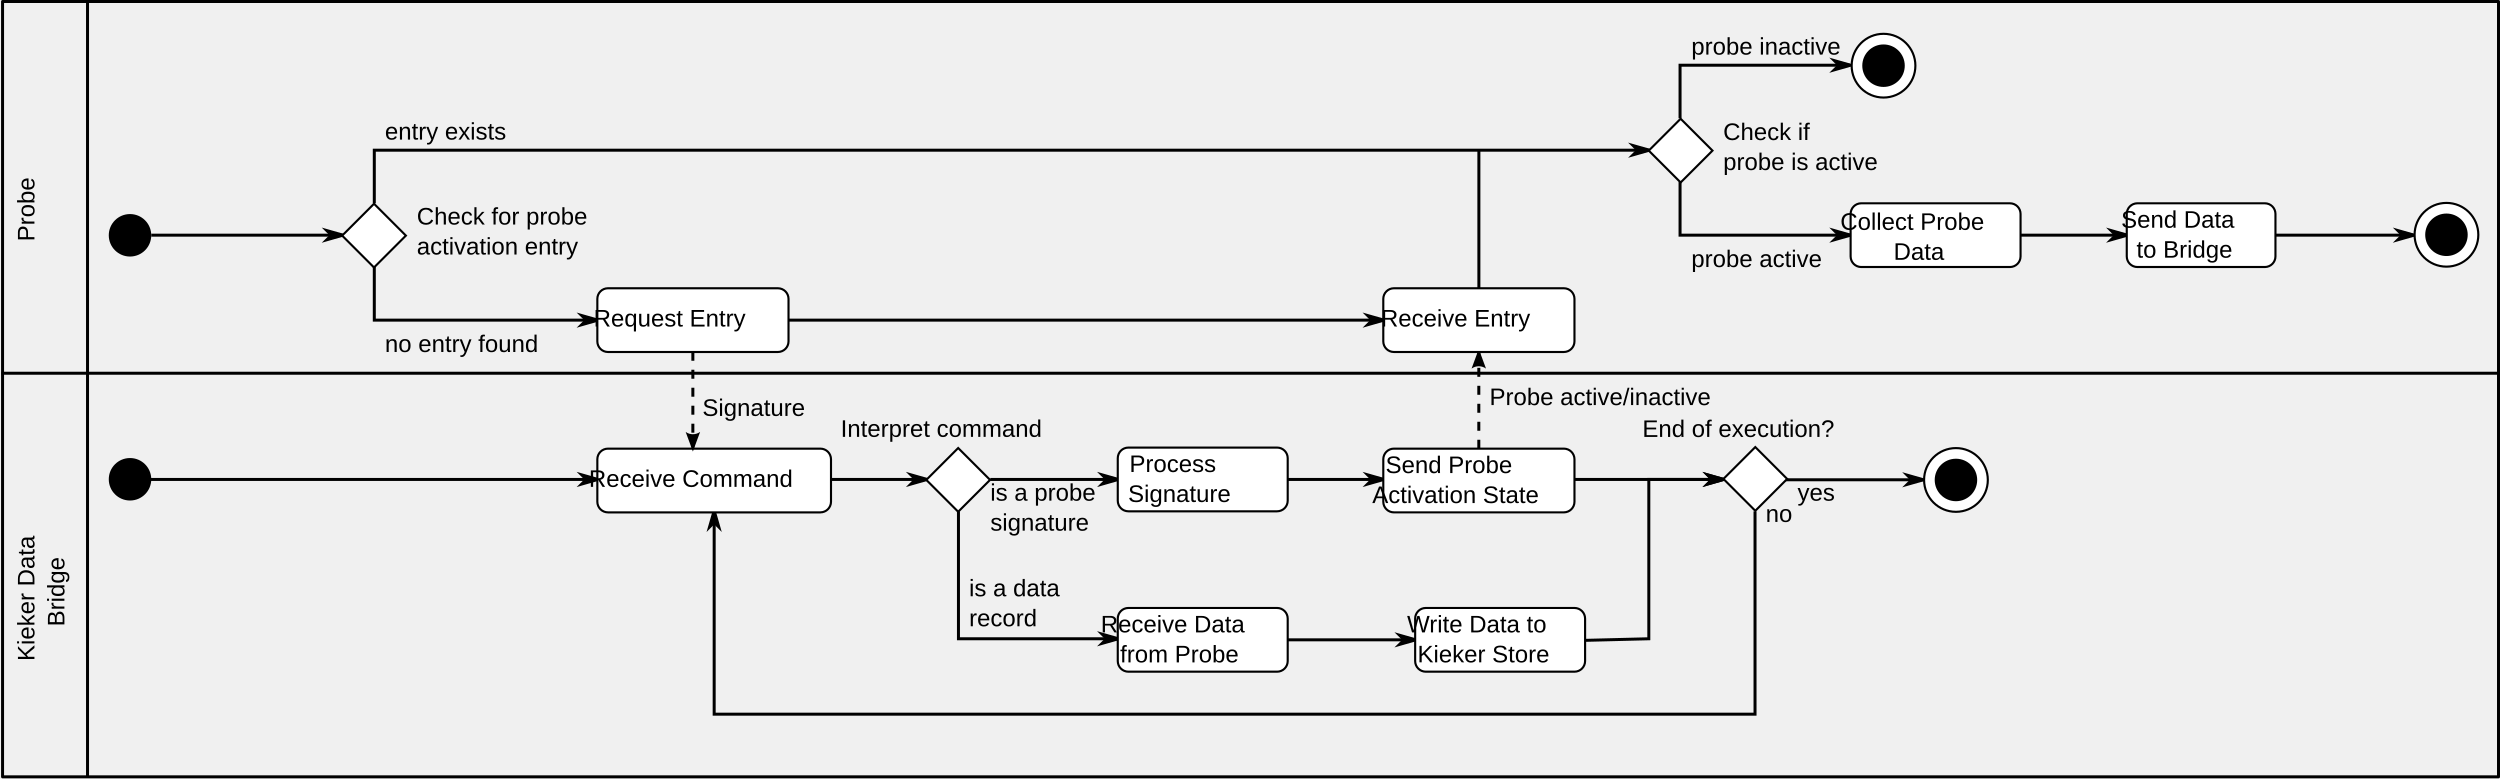
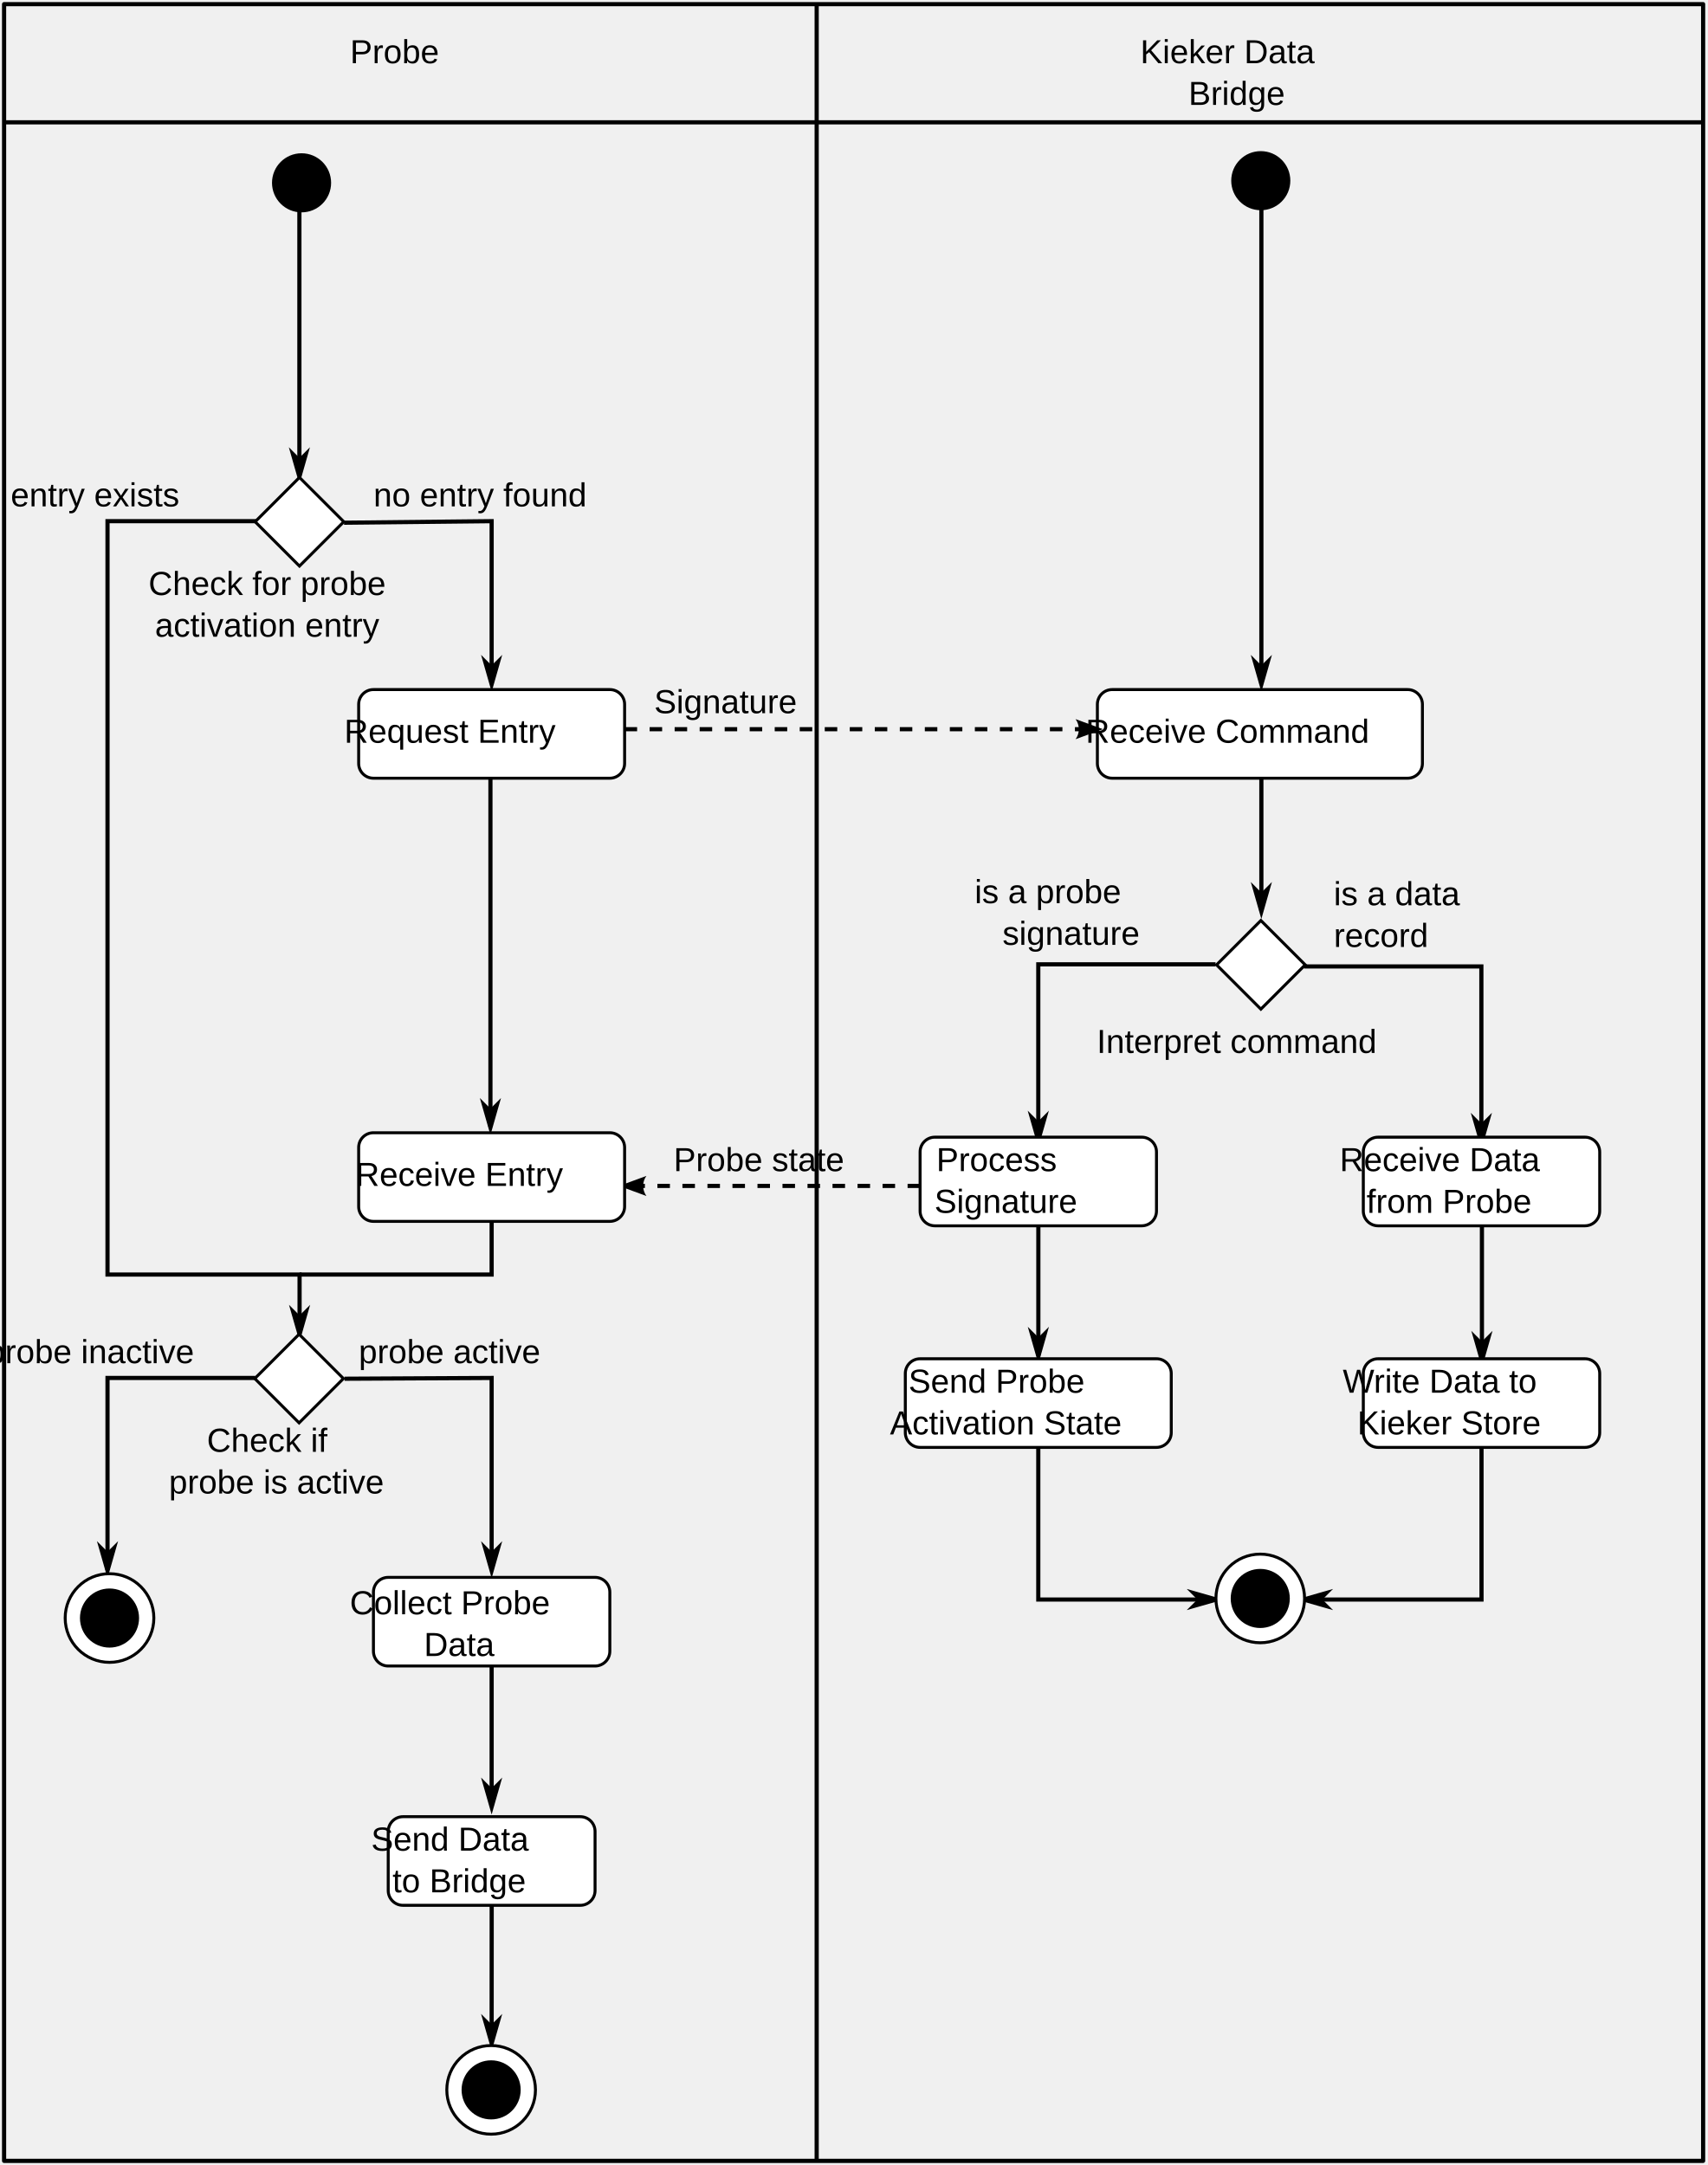
- <svg xmlns="http://www.w3.org/2000/svg" width="834.032" height="259.661" id="svg2" version="1.1">
+ <svg xmlns="http://www.w3.org/2000/svg" width="409.461" height="519.307" id="svg2" version="1.1">
  <defs id="defs4">
    <marker orient="auto" refY="0" refX="0" id="Arrow1Mend" style="overflow:visible">
      <path id="path3846" d="M 0,0 5,-5 -12.5,0 5,5 0,0 z" style="fill-rule:evenodd;stroke:#000000;stroke-width:1pt" transform="matrix(-0.4,0,0,-0.4,-4,0)" />
    </marker>
    <marker orient="auto" refY="0" refX="0" id="Arrow1Mend-4" style="overflow:visible">
      <path id="path3844" d="M 0,0 5,-5 -12.5,0 5,5 0,0 z" style="fill-rule:evenodd;stroke:#000000;stroke-width:1pt" transform="matrix(-0.4,0,0,-0.4,-4,0)" />
    </marker>
    <marker orient="auto" refY="0" refX="0" id="marker4991" style="overflow:visible">
      <path id="path4993" d="M 0,0 5,-5 -12.5,0 5,5 0,0 z" style="fill-rule:evenodd;stroke:#000000;stroke-width:1pt" transform="matrix(-0.4,0,0,-0.4,-4,0)" />
    </marker>
    <marker orient="auto" refY="0" refX="0" id="Arrow1Mend-1" style="overflow:visible">
      <path id="path3844-2" d="M 0,0 5,-5 -12.5,0 5,5 0,0 z" style="fill-rule:evenodd;stroke:#000000;stroke-width:1pt" transform="matrix(-0.4,0,0,-0.4,-4,0)" />
    </marker>
    <marker orient="auto" refY="0" refX="0" id="marker5631" style="overflow:visible">
      <path id="path5633" d="M 0,0 5,-5 -12.5,0 5,5 0,0 z" style="fill-rule:evenodd;stroke:#000000;stroke-width:1pt" transform="matrix(-0.4,0,0,-0.4,-4,0)" />
    </marker>
    <marker orient="auto" refY="0" refX="0" id="Arrow1Mend-7" style="overflow:visible">
      <path id="path3844-4" d="M 0,0 5,-5 -12.5,0 5,5 0,0 z" style="fill-rule:evenodd;stroke:#000000;stroke-width:1pt" transform="matrix(-0.4,0,0,-0.4,-4,0)" />
    </marker>
    <marker orient="auto" refY="0" refX="0" id="marker5637" style="overflow:visible">
      <path id="path5639" d="M 0,0 5,-5 -12.5,0 5,5 0,0 z" style="fill-rule:evenodd;stroke:#000000;stroke-width:1pt" transform="matrix(-0.4,0,0,-0.4,-4,0)" />
    </marker>
    <marker orient="auto" refY="0" refX="0" id="marker5641" style="overflow:visible">
      <path id="path5643" d="M 0,0 5,-5 -12.5,0 5,5 0,0 z" style="fill-rule:evenodd;stroke:#000000;stroke-width:1pt" transform="matrix(-0.4,0,0,-0.4,-4,0)" />
    </marker>
    <marker orient="auto" refY="0" refX="0" id="Arrow2Mend" style="overflow:visible">
      <path id="path3862" style="fill-rule:evenodd;stroke-width:0.625;stroke-linejoin:round" d="M 8.719,4.034 -2.207,0.016 8.719,-4.002 c -1.745,2.372 -1.735,5.617 -6e-7,8.035 z" transform="scale(-0.6,-0.6)" />
    </marker>
    <marker orient="auto" refY="0" refX="0" id="Arrow2Mend-9" style="overflow:visible">
      <path id="path3862-4" style="fill-rule:evenodd;stroke-width:0.625;stroke-linejoin:round" d="M 8.719,4.034 -2.207,0.016 8.719,-4.002 c -1.745,2.372 -1.735,5.617 -6e-7,8.035 z" transform="scale(-0.6,-0.6)" />
    </marker>
+     <marker orient="auto" refY="0" refX="0" id="marker5641-9" style="overflow:visible">
+       <path id="path5643-2" d="M 0,0 5,-5 -12.5,0 5,5 0,0 z" style="fill-rule:evenodd;stroke:#000000;stroke-width:1pt" transform="matrix(-0.4,0,0,-0.4,-4,0)" />
+     </marker>
+     <marker orient="auto" refY="0" refX="0" id="marker5641-0" style="overflow:visible">
+       <path id="path5643-4" d="M 0,0 5,-5 -12.5,0 5,5 0,0 z" style="fill-rule:evenodd;stroke:#000000;stroke-width:1pt" transform="matrix(-0.4,0,0,-0.4,-4,0)" />
+     </marker>
+     <marker orient="auto" refY="0" refX="0" id="Arrow1Mend-0" style="overflow:visible">
+       <path id="path3846-2" d="M 0,0 5,-5 -12.5,0 5,5 0,0 z" style="fill-rule:evenodd;stroke:#000000;stroke-width:1pt" transform="matrix(-0.4,0,0,-0.4,-4,0)" />
+     </marker>
+     <marker orient="auto" refY="0" refX="0" id="Arrow1Mend-9" style="overflow:visible">
+       <path id="path3846-9" d="M 0,0 5,-5 -12.5,0 5,5 0,0 z" style="fill-rule:evenodd;stroke:#000000;stroke-width:1pt" transform="matrix(-0.4,0,0,-0.4,-4,0)" />
+     </marker>
  </defs>
-   <g id="layer1" transform="translate(-140.8784,-360.9173)">
+   <g id="layer1" transform="translate(-15.88203,-194.3878)">
    <text xml:space="preserve" style="font-size:8px;font-style:normal;font-variant:normal;font-weight:normal;font-stretch:normal;text-align:center;line-height:125%;letter-spacing:0px;word-spacing:0px;text-anchor:middle;fill:#000000;fill-opacity:1;stroke:none;font-family:Arial;-inkscape-font-specification:Sans" x="265.714" y="468.076" id="text3787">
      <tspan x="265.714" y="468.076" id="tspan3791" />
    </text>
-     <path transform="translate(-106.2992,88.63049)" style="fill:#000000;fill-opacity:1;stroke:none" id="path3007-6" d="m 297.638,350.787 c 0,3.914 -3.173,7.087 -7.087,7.087 -3.914,0 -7.087,-3.173 -7.087,-7.087 0,-3.914 3.173,-7.087 7.087,-7.087 3.914,0 7.087,3.173 7.087,7.087 z" />
-     <text xml:space="preserve" style="font-size:8px;font-style:normal;font-variant:normal;font-weight:normal;font-stretch:normal;text-align:start;line-height:125%;letter-spacing:0px;word-spacing:0px;text-anchor:start;fill:#000000;fill-opacity:1;stroke:none;font-family:Arial;-inkscape-font-specification:Sans" x="279.921" y="435.827" id="text3823">
-       <tspan id="tspan3825" x="279.921" y="435.827">Check for probe</tspan>
-       <tspan x="279.921" y="445.827" id="tspan3829">activation entry</tspan>
-       <tspan x="279.921" y="455.827" id="tspan3827" />
+     <path transform="translate(-202.3464,-112.5465)" style="fill:#000000;fill-opacity:1;stroke:none" id="path3007-6" d="m 297.638,350.787 c 0,3.914 -3.173,7.087 -7.087,7.087 -3.914,0 -7.087,-3.173 -7.087,-7.087 0,-3.914 3.173,-7.087 7.087,-7.087 3.914,0 7.087,3.173 7.087,7.087 z" />
+     <text xml:space="preserve" style="font-size:8px;font-style:normal;font-variant:normal;font-weight:normal;font-stretch:normal;text-align:center;line-height:125%;letter-spacing:0px;word-spacing:0px;text-anchor:middle;fill:#000000;fill-opacity:1;stroke:none;font-family:Arial;-inkscape-font-specification:Sans" x="87.729" y="337.114" id="text3823">
+       <tspan id="tspan3825" x="87.729" y="337.114">Check for probe</tspan>
+       <tspan x="87.729" y="347.114" id="tspan3829">activation entry</tspan>
+       <tspan x="87.729" y="357.114" id="tspan3827" />
    </text>
-     <path style="fill:none;stroke:#000000;stroke-width:0.999;stroke-linecap:butt;stroke-linejoin:miter;stroke-miterlimit:4;stroke-opacity:1;stroke-dasharray:none;marker-end:url(#Arrow1Mend)" d="m 191.339,439.372 63.78,0" id="path3831" />
-     <path style="fill:#ffffff;fill-opacity:1;stroke:#000000;stroke-width:0.709;stroke-linecap:butt;stroke-linejoin:miter;stroke-miterlimit:4;stroke-opacity:1;stroke-dasharray:none;marker-end:none" d="m 265.657,428.889 -10.63,10.63 10.63,10.63 10.63,-10.63 z" id="path3785" />
-     <text xml:space="preserve" style="font-size:8px;font-style:normal;font-variant:normal;font-weight:normal;font-stretch:normal;text-align:start;line-height:125%;letter-spacing:0px;word-spacing:0px;text-anchor:start;fill:#000000;fill-opacity:1;stroke:none;font-family:Arial;-inkscape-font-specification:Sans" x="269.291" y="478.346" id="text4833">
-       <tspan x="269.291" y="478.346" id="tspan4837">no entry found</tspan>
+     <path style="fill:none;stroke:#000000;stroke-width:0.999;stroke-linecap:butt;stroke-linejoin:miter;stroke-miterlimit:4;stroke-opacity:1;stroke-dasharray:none;marker-end:url(#Arrow1Mend)" d="m 87.684,244.79 0,63.78" id="path3831" />
+     <path style="fill:#ffffff;fill-opacity:1;stroke:#000000;stroke-width:0.709;stroke-linecap:butt;stroke-linejoin:miter;stroke-miterlimit:4;stroke-opacity:1;stroke-dasharray:none;marker-end:none" d="m 87.703,308.906 -10.63,10.63 10.63,10.63 10.63,-10.63 z" id="path3785" />
+     <text xml:space="preserve" style="font-size:8px;font-style:normal;font-variant:normal;font-weight:normal;font-stretch:normal;text-align:start;line-height:125%;letter-spacing:0px;word-spacing:0px;text-anchor:start;fill:#000000;fill-opacity:1;stroke:none;font-family:Arial;-inkscape-font-specification:Sans" x="105.445" y="315.854" id="text4833">
+       <tspan x="105.445" y="315.854" id="tspan4837">no entry found</tspan>
    </text>
-     <path style="fill:none;stroke:#000000;stroke-width:1px;stroke-linecap:butt;stroke-linejoin:miter;stroke-opacity:1;marker-end:url(#Arrow1Mend)" d="m 265.748,428.74 0,-17.717 425.197,0" id="path4841" transform="translate(0,2.5390623e-6)" />
-     <path style="fill:none;stroke:#000000;stroke-width:1px;stroke-linecap:butt;stroke-linejoin:miter;stroke-opacity:1;marker-end:url(#Arrow1Mend)" d="m 265.748,450 0,17.717 74.409,0" id="path4843" transform="translate(0,2.5390623e-6)" />
-     <text xml:space="preserve" style="font-size:8px;font-style:normal;font-variant:normal;font-weight:normal;font-stretch:normal;text-align:start;line-height:125%;letter-spacing:0px;word-spacing:0px;text-anchor:start;fill:#000000;fill-opacity:1;stroke:none;font-family:Arial;-inkscape-font-specification:Sans" x="269.291" y="407.48" id="text4833-5">
-       <tspan x="269.291" y="407.48" id="tspan4837-4">entry exists</tspan>
+     <path style="fill:none;stroke:#000000;stroke-width:1px;stroke-linecap:butt;stroke-linejoin:miter;stroke-opacity:1;marker-end:url(#Arrow1Mend)" d="m 77.587,319.398 -35.921,0 0,180.709 46.063,0 0,14.173" id="path4841" />
+     <path style="fill:none;stroke:#000000;stroke-width:1px;stroke-linecap:butt;stroke-linejoin:miter;stroke-opacity:1;marker-end:url(#Arrow1Mend)" d="m 98.396,319.769 35.396,-0.371 0,38.976" id="path4843" />
+     <text xml:space="preserve" style="font-size:8px;font-style:normal;font-variant:normal;font-weight:normal;font-stretch:normal;text-align:end;line-height:125%;letter-spacing:0px;word-spacing:0px;text-anchor:end;fill:#000000;fill-opacity:1;stroke:none;font-family:Arial;-inkscape-font-specification:Sans" x="70.012" y="315.854" id="text4833-5">
+       <tspan x="70.012" y="315.854" id="tspan4837-4">entry exists</tspan>
    </text>
-     <path style="fill:#ffffff;fill-opacity:1;stroke:#000000;stroke-width:0.709;stroke-linecap:butt;stroke-linejoin:miter;stroke-miterlimit:4;stroke-opacity:1;stroke-dasharray:none;marker-end:none" d="m 701.558,400.535 -10.63,10.63 10.63,10.63 10.63,-10.63 z" id="path3785-0" />
-     <path style="fill:none;stroke:#000000;stroke-width:1px;stroke-linecap:butt;stroke-linejoin:miter;stroke-opacity:1;marker-end:url(#Arrow1Mend)" d="m 701.365,421.654 0,17.717 56.693,-1e-5" id="path5070" />
-     <path style="fill:none;stroke:#000000;stroke-width:1px;stroke-linecap:butt;stroke-linejoin:miter;stroke-opacity:1;marker-end:url(#Arrow1Mend)" d="m 701.365,400.394 0,-17.717 56.693,0" id="path5072" />
-     <text xml:space="preserve" style="font-size:8px;font-style:normal;font-variant:normal;font-weight:normal;font-stretch:normal;text-align:start;line-height:125%;letter-spacing:0px;word-spacing:0px;text-anchor:start;fill:#000000;fill-opacity:1;stroke:none;font-family:Arial;-inkscape-font-specification:Sans" x="715.748" y="407.632" id="text5256">
-       <tspan id="tspan5258" x="715.748" y="407.632">Check if</tspan>
-       <tspan x="715.748" y="417.632" id="tspan5260">probe is active</tspan>
+     <path style="fill:#ffffff;fill-opacity:1;stroke:#000000;stroke-width:0.709;stroke-linecap:butt;stroke-linejoin:miter;stroke-miterlimit:4;stroke-opacity:1;stroke-dasharray:none;marker-end:none" d="m 87.615,514.425 -10.63,10.63 10.63,10.63 10.63,-10.63 z" id="path3785-0" />
+     <path style="fill:none;stroke:#000000;stroke-width:1px;stroke-linecap:butt;stroke-linejoin:miter;stroke-opacity:1;marker-end:url(#Arrow1Mend)" d="m 98.513,525.095 35.279,-0.185 0,46.063" id="path5070" />
+     <path style="fill:none;stroke:#000000;stroke-width:1px;stroke-linecap:butt;stroke-linejoin:miter;stroke-opacity:1;marker-end:url(#Arrow1Mend)" d="m 77.099,524.909 -35.433,0 0,46.063" id="path5072" />
+     <text xml:space="preserve" style="font-size:8px;font-style:normal;font-variant:normal;font-weight:normal;font-stretch:normal;text-align:center;line-height:125%;letter-spacing:0px;word-spacing:0px;text-anchor:middle;fill:#000000;fill-opacity:1;stroke:none;font-family:Arial;-inkscape-font-specification:Sans" x="87.729" y="542.626" id="text5256">
+       <tspan id="tspan5258" x="87.729" y="542.626">Check if</tspan>
+       <tspan x="87.729" y="552.626" id="tspan5260">probe is active</tspan>
    </text>
-     <text xml:space="preserve" style="font-size:8px;font-style:normal;font-variant:normal;font-weight:normal;font-stretch:normal;text-align:start;line-height:125%;letter-spacing:0px;word-spacing:0px;text-anchor:start;fill:#000000;fill-opacity:1;stroke:none;font-family:Arial;-inkscape-font-specification:Sans" x="705.118" y="450" id="text5262">
-       <tspan id="tspan5264" x="705.118" y="450">probe active</tspan>
+     <text xml:space="preserve" style="font-size:8px;font-style:normal;font-variant:normal;font-weight:normal;font-stretch:normal;text-align:start;line-height:125%;letter-spacing:0px;word-spacing:0px;text-anchor:start;fill:#000000;fill-opacity:1;stroke:none;font-family:Arial;-inkscape-font-specification:Sans" x="101.902" y="521.366" id="text5262">
+       <tspan id="tspan5264" x="101.902" y="521.366">probe active</tspan>
    </text>
-     <text xml:space="preserve" style="font-size:8px;font-style:normal;font-variant:normal;font-weight:normal;font-stretch:normal;text-align:start;line-height:125%;letter-spacing:0px;word-spacing:0px;text-anchor:start;fill:#000000;fill-opacity:1;stroke:none;font-family:Arial;-inkscape-font-specification:Sans" x="705.118" y="379.134" id="text5266">
-       <tspan id="tspan5268" x="705.118" y="379.134">probe inactive</tspan>
+     <text xml:space="preserve" style="font-size:8px;font-style:normal;font-variant:normal;font-weight:normal;font-stretch:normal;text-align:end;line-height:125%;letter-spacing:0px;word-spacing:0px;text-anchor:end;fill:#000000;fill-opacity:1;stroke:none;font-family:Arial;-inkscape-font-specification:Sans" x="73.556" y="521.366" id="text5266">
+       <tspan id="tspan5268" x="73.556" y="521.366">probe inactive</tspan>
    </text>
-     <g id="g6965">
-       <rect ry="3.543" y="457.086" x="340.157" height="21.26" width="63.78" id="rect5274" style="fill:#ffffff;fill-opacity:1;stroke:#000000;stroke-width:0.709;stroke-miterlimit:4;stroke-opacity:1;stroke-dasharray:none" />
-       <text id="text5270" y="469.842" x="372.047" style="font-size:8px;font-style:normal;font-variant:normal;font-weight:normal;font-stretch:normal;text-align:center;line-height:125%;letter-spacing:0px;word-spacing:0px;text-anchor:middle;fill:#000000;fill-opacity:1;stroke:none;font-family:Arial;-inkscape-font-specification:Sans" xml:space="preserve">
-         <tspan y="469.842" x="372.047" id="tspan5272">Request Entry</tspan>
+     <g id="g3418" transform="translate(-24.80314,5.5188931e-6)">
+       <g transform="translate(-213.4524,-97.2944)" id="g6965">
+         <rect style="fill:#ffffff;fill-opacity:1;stroke:#000000;stroke-width:0.709;stroke-miterlimit:4;stroke-opacity:1;stroke-dasharray:none" id="rect5274" width="63.78" height="21.26" x="340.157" y="457.086" ry="3.543" />
+         <text xml:space="preserve" style="font-size:8px;font-style:normal;font-variant:normal;font-weight:normal;font-stretch:normal;text-align:center;line-height:125%;letter-spacing:0px;word-spacing:0px;text-anchor:middle;fill:#000000;fill-opacity:1;stroke:none;font-family:Arial;-inkscape-font-specification:Sans" x="372.047" y="469.842" id="text5270">
+           <tspan id="tspan5272" x="372.047" y="469.842">Request Entry</tspan>
+         </text>
+       </g>
+     </g>
+     <path style="fill:none;stroke:#000000;stroke-width:0.999;stroke-linecap:butt;stroke-linejoin:miter;stroke-miterlimit:4;stroke-opacity:1;stroke-dasharray:none;marker-end:url(#Arrow1Mend)" d="m 133.792,592.232 0,35.433" id="path3827" />
+     <g id="g3484" transform="translate(109.8425,-53.14958)">
+       <rect ry="3.543" y="625.892" x="-4.397" height="21.26" width="56.693" id="rect3821" style="fill:#ffffff;fill-opacity:1;stroke:#000000;stroke-width:0.709;stroke-linejoin:round;stroke-miterlimit:4;stroke-opacity:1;stroke-dasharray:none;stroke-dashoffset:0" />
+       <text transform="scale(0.9999969,1.000003)" id="text3783" y="634.75" x="23.949" style="font-size:8px;font-style:normal;font-variant:normal;font-weight:normal;font-stretch:normal;text-align:center;line-height:125%;letter-spacing:0px;word-spacing:0px;text-anchor:middle;fill:#000000;fill-opacity:1;stroke:none;font-family:Arial;-inkscape-font-specification:Sans" xml:space="preserve">
+         <tspan y="634.75" x="23.949" id="tspan3785">Collect Probe</tspan>
+         <tspan id="tspan3787" y="644.75" x="23.949">Data</tspan>
      </text>
    </g>
-     <path style="fill:none;stroke:#000000;stroke-width:0.999;stroke-linecap:butt;stroke-linejoin:miter;stroke-miterlimit:4;stroke-opacity:1;stroke-dasharray:none;marker-end:url(#Arrow1Mend)" d="m 814.961,439.37 35.433,-10e-6" id="path3827" />
-     <rect style="fill:#ffffff;fill-opacity:1;stroke:#000000;stroke-width:0.709;stroke-linejoin:round;stroke-miterlimit:4;stroke-opacity:1;stroke-dasharray:none;stroke-dashoffset:0" id="rect3821" width="56.693" height="21.26" x="758.268" y="428.74" ry="3.543" />
-     <text xml:space="preserve" style="font-size:8px;font-style:normal;font-variant:normal;font-weight:normal;font-stretch:normal;text-align:center;line-height:125%;letter-spacing:0px;word-spacing:0px;text-anchor:middle;fill:#000000;fill-opacity:1;stroke:none;font-family:Arial;-inkscape-font-specification:Sans" x="786.616" y="437.598" id="text3783" transform="scale(0.9999969,1.000003)">
-       <tspan id="tspan3785" x="786.616" y="437.598">Collect Probe</tspan>
-       <tspan x="786.616" y="447.598" id="tspan3787">Data</tspan>
-     </text>
-     <path style="fill:none;stroke:#000000;stroke-width:0.999;stroke-linecap:butt;stroke-linejoin:miter;stroke-miterlimit:4;stroke-opacity:1;stroke-dasharray:none;marker-end:url(#Arrow1Mend)" d="m 900,439.37 46.063,0" id="path3829" />
-     <g id="g3815" transform="matrix(1,0,0,1.000006,631.0629,53.01972)">
+     <path style="fill:none;stroke:#000000;stroke-width:0.999;stroke-linecap:butt;stroke-linejoin:miter;stroke-miterlimit:4;stroke-opacity:1;stroke-dasharray:none;marker-end:url(#Arrow1Mend)" d="m 133.804,651.555 -0.012,32.803" id="path3829" />
+     <g id="g3815" transform="matrix(1,0,0,1.000006,-192.3142,309.4475)">
      <path transform="translate(0,2.5390623e-6)" d="m 336.614,386.22 c 0,5.871 -4.759,10.63 -10.63,10.63 -5.871,0 -10.63,-4.759 -10.63,-10.63 0,-5.871 4.759,-10.63 10.63,-10.63 5.871,0 10.63,4.759 10.63,10.63 z" id="path3813" style="fill:#ffffff;fill-opacity:1;stroke:#000000;stroke-width:0.709;stroke-miterlimit:4;stroke-opacity:1;stroke-dasharray:none" />
      <path d="m 102.756,421.654 c 0,3.914 -3.173,7.087 -7.087,7.087 -3.914,0 -7.087,-3.173 -7.087,-7.087 0,-3.914 3.173,-7.087 7.087,-7.087 3.914,0 7.087,3.173 7.087,7.087 z" id="path3781-9" style="fill:#000000;fill-opacity:1;stroke:none" transform="translate(230.315,-35.42954)" />
    </g>
-     <rect style="fill:#ffffff;fill-opacity:1;stroke:#000000;stroke-width:0.709;stroke-linejoin:round;stroke-miterlimit:4;stroke-opacity:1;stroke-dasharray:none;stroke-dashoffset:0" id="rect3823" width="49.606" height="21.26" x="850.394" y="428.74" ry="3.543" />
-     <text xml:space="preserve" style="font-size:8px;font-style:normal;font-variant:normal;font-weight:normal;font-stretch:normal;text-align:center;line-height:125%;letter-spacing:0px;word-spacing:0px;text-anchor:middle;fill:#000000;fill-opacity:1;stroke:none;font-family:Arial;-inkscape-font-specification:Sans" x="875.199" y="436.887" id="text3789" transform="scale(0.9999969,1.000003)">
-       <tspan id="tspan3791-9" x="875.199" y="436.887">Send Data</tspan>
-       <tspan x="875.199" y="446.887" id="tspan3793">to Bridge</tspan>
-     </text>
-     <path style="fill:#000000;fill-opacity:1;stroke:none" id="path3781-4" d="m 102.756,421.654 c 0,3.914 -3.173,7.087 -7.087,7.087 -3.914,0 -7.087,-3.173 -7.087,-7.087 0,-3.914 3.173,-7.087 7.087,-7.087 3.914,0 7.087,3.173 7.087,7.087 z" transform="translate(88.58588,99.15631)" />
-     <path style="fill:none;stroke:#000000;stroke-width:0.999;stroke-linecap:butt;stroke-linejoin:miter;stroke-miterlimit:4;stroke-opacity:1;stroke-dasharray:none;marker-end:url(#Arrow1Mend)" d="m 190.985,520.866 149.173,10e-6" id="path3825-0" />
-     <path style="fill:none;stroke:#000000;stroke-width:0.999;stroke-linecap:butt;stroke-linejoin:miter;stroke-miterlimit:4;stroke-opacity:1;stroke-dasharray:none;marker-end:url(#Arrow1Mend)" d="m 566.929,574.372 46.063,0" id="path3829-8" />
-     <path style="fill:none;stroke:#000000;stroke-width:1px;stroke-linecap:butt;stroke-linejoin:miter;stroke-opacity:1;marker-end:url(#Arrow1Mend-7)" d="m 726.378,531.496 0,67.679 -347.244,0 0,-67.679" id="path4682" />
-     <rect style="fill:#ffffff;fill-opacity:1;stroke:#000000;stroke-width:0.709;stroke-linejoin:round;stroke-miterlimit:4;stroke-opacity:1;stroke-dasharray:none;stroke-dashoffset:0" id="rect3823-7-7" width="56.693" height="21.26" x="612.992" y="563.742" ry="3.543" />
-     <text xml:space="preserve" style="font-size:8px;font-style:normal;font-variant:normal;font-weight:normal;font-stretch:normal;text-align:center;line-height:125%;letter-spacing:0px;word-spacing:0px;text-anchor:middle;fill:#000000;fill-opacity:1;stroke:none;font-family:Arial;-inkscape-font-specification:Sans" x="641.338" y="571.89" id="text3789-1-9">
-       <tspan x="641.338" y="571.89" id="tspan3793-7-2">Write Data to</tspan>
-       <tspan x="641.338" y="581.89" id="tspan4430">Kieker Store</tspan>
-     </text>
-     <path style="fill:none;stroke:#000000;stroke-width:0.999;stroke-linecap:butt;stroke-linejoin:miter;stroke-miterlimit:4;stroke-opacity:1;stroke-dasharray:none;marker-end:url(#Arrow1Mend)" d="m 669.902,574.541 21.043,-0.525 0,-53.15 24.803,0" id="path3829-2" />
-     <path style="fill:none;stroke:#000000;stroke-width:0.999;stroke-linecap:butt;stroke-linejoin:miter;stroke-miterlimit:4;stroke-opacity:1;stroke-dasharray:none;marker-end:url(#Arrow1Mend)" d="m 736.313,520.976 46.063,0" id="path3829-2-7" />
-     <g id="g3815-2" transform="translate(467.4242,134.8162)">
+     <g id="g3490" transform="translate(21.25986,4.254398)">
+       <rect ry="3.543" y="625.892" x="87.729" height="21.26" width="49.606" id="rect3823" style="fill:#ffffff;fill-opacity:1;stroke:#000000;stroke-width:0.709;stroke-linejoin:round;stroke-miterlimit:4;stroke-opacity:1;stroke-dasharray:none;stroke-dashoffset:0" />
+       <text transform="scale(0.9999969,1.000003)" id="text3789" y="634.039" x="112.532" style="font-size:8px;font-style:normal;font-variant:normal;font-weight:normal;font-stretch:normal;text-align:center;line-height:125%;letter-spacing:0px;word-spacing:0px;text-anchor:middle;fill:#000000;fill-opacity:1;stroke:none;font-family:Arial;-inkscape-font-specification:Sans" xml:space="preserve">
+         <tspan y="634.039" x="112.532" id="tspan3791-9">Send Data</tspan>
+         <tspan id="tspan3793" y="644.039" x="112.532">to Bridge</tspan>
+       </text>
+     </g>
+     <path style="fill:#000000;fill-opacity:1;stroke:none" id="path3781-4" d="m 102.756,421.654 c 0,3.914 -3.173,7.087 -7.087,7.087 -3.914,0 -7.087,-3.173 -7.087,-7.087 0,-3.914 3.173,-7.087 7.087,-7.087 3.914,0 7.087,3.173 7.087,7.087 z" transform="translate(222.5842,-183.9285)" />
+     <path style="fill:none;stroke:#000000;stroke-width:0.999;stroke-linecap:butt;stroke-linejoin:miter;stroke-miterlimit:4;stroke-opacity:1;stroke-dasharray:none;marker-end:url(#Arrow1Mend)" d="m 318.396,244.009 -10e-6,114.365" id="path3825-0" />
+     <path style="fill:none;stroke:#000000;stroke-width:1px;stroke-linecap:butt;stroke-linejoin:miter;stroke-opacity:1;marker-end:url(#Arrow1Mend)" d="m 264.894,539.083 0,38.976 42.52,0" id="path5070-6" />
+     <path style="fill:none;stroke:#000000;stroke-width:1px;stroke-linecap:butt;stroke-linejoin:miter;stroke-opacity:1;marker-end:url(#Arrow1Mend)" d="m 371.193,539.083 0,38.976 -42.52,0" id="path5070-6-2" />
+     <g id="g3815-2" transform="translate(-7.856545,191.5769)">
      <path transform="translate(0,2.5390623e-6)" d="m 336.614,386.22 c 0,5.871 -4.759,10.63 -10.63,10.63 -5.871,0 -10.63,-4.759 -10.63,-10.63 0,-5.871 4.759,-10.63 10.63,-10.63 5.871,0 10.63,4.759 10.63,10.63 z" id="path3813-1" style="fill:#ffffff;fill-opacity:1;stroke:#000000;stroke-width:0.709;stroke-miterlimit:4;stroke-opacity:1;stroke-dasharray:none" />
      <path d="m 102.756,421.654 c 0,3.914 -3.173,7.087 -7.087,7.087 -3.914,0 -7.087,-3.173 -7.087,-7.087 0,-3.914 3.173,-7.087 7.087,-7.087 3.914,0 7.087,3.173 7.087,7.087 z" id="path3781-9-1" style="fill:#000000;fill-opacity:1;stroke:none" transform="translate(230.315,-35.42954)" />
    </g>
-     <text xml:space="preserve" style="font-size:8px;font-style:normal;font-variant:normal;font-weight:normal;font-stretch:normal;text-align:center;line-height:125%;letter-spacing:0px;word-spacing:0px;text-anchor:middle;fill:#000000;fill-opacity:1;stroke:none;font-family:Arial;-inkscape-font-specification:Sans" x="726.378" y="506.693" id="text4878">
-       <tspan id="tspan4880" x="726.378" y="506.693">End of execution?</tspan>
+     <text xml:space="preserve" style="font-size:8px;font-style:normal;font-variant:normal;font-weight:normal;font-stretch:normal;text-align:center;line-height:125%;letter-spacing:0px;word-spacing:0px;text-anchor:middle;fill:#000000;fill-opacity:1;stroke:none;font-family:Arial;-inkscape-font-specification:Sans" x="318.044" y="209.555" id="text4890">
+       <tspan id="tspan4892" x="318.044" y="209.555">Kieker Data</tspan>
+       <tspan x="318.044" y="219.555" id="tspan4898">Bridge</tspan>
    </text>
-     <text xml:space="preserve" style="font-size:8px;font-style:normal;font-variant:normal;font-weight:normal;font-stretch:normal;text-align:start;line-height:125%;letter-spacing:0px;word-spacing:0px;text-anchor:start;fill:#000000;fill-opacity:1;stroke:none;font-family:Arial;-inkscape-font-specification:Sans" x="740.551" y="527.953" id="text4882">
-       <tspan id="tspan4884" x="740.551" y="527.953">yes</tspan>
-     </text>
-     <text xml:space="preserve" style="font-size:8px;font-style:normal;font-variant:normal;font-weight:normal;font-stretch:normal;text-align:start;line-height:125%;letter-spacing:0px;word-spacing:0px;text-anchor:start;fill:#000000;fill-opacity:1;stroke:none;font-family:Arial;-inkscape-font-specification:Sans" x="729.921" y="535.039" id="text4886">
-       <tspan id="tspan4888" x="729.921" y="535.039">no</tspan>
-     </text>
-     <text xml:space="preserve" style="font-size:8px;font-style:normal;font-variant:normal;font-weight:normal;font-stretch:normal;text-align:center;line-height:125%;letter-spacing:0px;word-spacing:0px;text-anchor:middle;fill:#000000;fill-opacity:1;stroke:none;font-family:Arial;-inkscape-font-specification:Sans" x="-552.756" y="152.362" id="text4890" transform="matrix(0,-1,1,0,0,0)">
-       <tspan id="tspan4892" x="-552.756" y="152.362">Kieker Data</tspan>
-       <tspan x="-552.756" y="162.362" id="tspan4898">Bridge</tspan>
-     </text>
-     <path style="fill:none;stroke:#000000;stroke-width:1px;stroke-linecap:butt;stroke-linejoin:miter;stroke-opacity:1" d="m 141.378,485.433 833.031,0" id="path4902" />
-     <g id="g6430" transform="translate(7.086617,0)">
+     <g id="g6430" transform="translate(-54.00354,-150.7988)">
      <rect ry="3.543" y="510.591" x="333.071" height="21.26" width="77.953" id="rect5274-1" style="fill:#ffffff;fill-opacity:1;stroke:#000000;stroke-width:0.709;stroke-miterlimit:4;stroke-opacity:1;stroke-dasharray:none" />
      <text id="text5270-1" y="523.346" x="372.047" style="font-size:8px;font-style:normal;font-variant:normal;font-weight:normal;font-stretch:normal;text-align:center;line-height:125%;letter-spacing:0px;word-spacing:0px;text-anchor:middle;fill:#000000;fill-opacity:1;stroke:none;font-family:Arial;-inkscape-font-specification:Sans" xml:space="preserve">
        <tspan id="tspan6426" y="523.346" x="372.047">Receive Command</tspan>
      </text>
    </g>
-     <path style="fill:none;stroke:#000000;stroke-width:1px;stroke-linecap:butt;stroke-linejoin:miter;stroke-opacity:1;marker-end:url(#marker5641)" d="m 418.11,520.866 31.89,0" id="path5822" transform="translate(0,2.5390623e-6)" />
-     <path style="fill:none;stroke:#000000;stroke-width:1px;stroke-linecap:butt;stroke-linejoin:miter;stroke-opacity:1;marker-end:url(#marker5641)" d="m 460.63,531.496 0,42.52 53.15,-10e-6" id="path6218" transform="translate(0,2.5390623e-6)" />
-     <path style="fill:#ffffff;fill-opacity:1;stroke:#000000;stroke-width:0.709;stroke-linecap:butt;stroke-linejoin:miter;stroke-miterlimit:4;stroke-opacity:1;stroke-dasharray:none;marker-end:none" d="m 460.539,510.385 -10.63,10.63 10.63,10.63 10.63,-10.63 z" id="path3785-3" />
-     <path style="fill:none;stroke:#000000;stroke-width:1px;stroke-linecap:butt;stroke-linejoin:miter;stroke-opacity:1;marker-end:url(#marker5641)" d="m 471.26,520.866 42.52,0" id="path6020" transform="translate(0,2.5390623e-6)" />
-     <g id="g6416" transform="translate(17.71656,53.14968)">
+     <path style="fill:none;stroke:#000000;stroke-width:1px;stroke-linecap:butt;stroke-linejoin:miter;stroke-opacity:1;marker-end:url(#marker5641)" d="m 318.394,380.966 0,31.89" id="path5822" />
+     <path style="fill:#ffffff;fill-opacity:1;stroke:#000000;stroke-width:0.709;stroke-linecap:butt;stroke-linejoin:miter;stroke-miterlimit:4;stroke-opacity:1;stroke-dasharray:none;marker-end:none" d="m 318.278,415.185 -10.63,10.63 10.63,10.63 10.63,-10.63 z" id="path3785-3" />
+     <path style="fill:none;stroke:#000000;stroke-width:1px;stroke-linecap:butt;stroke-linejoin:miter;stroke-opacity:1;marker-end:url(#marker5641)" d="m 307.414,425.697 -42.52,0 0,42.02" id="path6020" />
+     <text xml:space="preserve" style="font-size:8px;font-style:normal;font-variant:normal;font-weight:normal;font-stretch:normal;text-align:center;line-height:125%;letter-spacing:0px;word-spacing:0px;text-anchor:middle;fill:#000000;fill-opacity:1;stroke:none;font-family:Arial;-inkscape-font-specification:Sans" x="318.044" y="446.957" id="text6422">
+       <tspan id="tspan6424" x="318.044" y="446.957">Interpret command</tspan>
+     </text>
+     <text xml:space="preserve" style="font-size:8px;font-style:normal;font-variant:normal;font-weight:normal;font-stretch:normal;text-align:start;line-height:125%;letter-spacing:0px;word-spacing:0px;text-anchor:start;fill:#000000;fill-opacity:1;stroke:none;font-family:Arial;-inkscape-font-specification:Sans" x="335.76" y="411.524" id="text6435">
+       <tspan id="tspan6437" x="335.76" y="411.524">is a data</tspan>
+       <tspan x="335.76" y="421.524" id="tspan6483">record</tspan>
+     </text>
+     <text xml:space="preserve" style="font-size:8px;font-style:normal;font-variant:normal;font-weight:normal;font-stretch:normal;text-align:end;line-height:125%;letter-spacing:0px;word-spacing:0px;text-anchor:end;fill:#000000;fill-opacity:1;stroke:none;font-family:Arial;-inkscape-font-specification:Sans" x="300.327" y="411.024" id="text6435-74">
+       <tspan id="tspan6437-7" x="300.327" y="411.024">is a probe</tspan>
+       <tspan x="300.327" y="421.024" id="tspan6469">signature</tspan>
+     </text>
+     <path style="fill:none;stroke:#000000;stroke-width:1px;stroke-linecap:butt;stroke-linejoin:miter;stroke-opacity:1;marker-end:url(#marker5641)" d="m 264.909,487.662 0,31.89" id="path6553" />
+     <g id="g6416-4" transform="translate(-259.5153,-43.43755)">
+       <rect ry="3.543" y="510.592" x="496.063" height="21.26" width="56.693" id="rect3823-7-6" style="fill:#ffffff;fill-opacity:1;stroke:#000000;stroke-width:0.709;stroke-linejoin:round;stroke-miterlimit:4;stroke-opacity:1;stroke-dasharray:none;stroke-dashoffset:0" />
+       <text id="text3789-1-7" y="518.741" x="524.409" style="font-size:8px;font-style:normal;font-variant:normal;font-weight:normal;font-stretch:normal;text-align:center;line-height:125%;letter-spacing:0px;word-spacing:0px;text-anchor:middle;fill:#000000;fill-opacity:1;stroke:none;font-family:Arial;-inkscape-font-specification:Sans" xml:space="preserve">
+         <tspan y="518.741" x="524.409" id="tspan3791-0-3">Process</tspan>
+         <tspan id="tspan3793-7-8" y="528.741" x="524.409">Signature</tspan>
+       </text>
+     </g>
+     <path style="fill:none;stroke:#000000;stroke-width:1;stroke-linecap:butt;stroke-linejoin:miter;stroke-miterlimit:4;stroke-opacity:1;stroke-dasharray:3, 3;stroke-dashoffset:0;marker-end:url(#Arrow2Mend)" d="m 236.548,478.846 -70.866,0" id="path4456-7" />
+     <g id="g6416-4-9" transform="translate(-259.5153,9.712062)">
+       <rect ry="3.543" y="510.592" x="492.52" height="21.26" width="63.78" id="rect3823-7-6-9" style="fill:#ffffff;fill-opacity:1;stroke:#000000;stroke-width:0.709;stroke-linejoin:round;stroke-miterlimit:4;stroke-opacity:1;stroke-dasharray:none;stroke-dashoffset:0" />
+       <text id="text3789-1-7-2" y="518.741" x="524.409" style="font-size:8px;font-style:normal;font-variant:normal;font-weight:normal;font-stretch:normal;text-align:center;line-height:125%;letter-spacing:0px;word-spacing:0px;text-anchor:middle;fill:#000000;fill-opacity:1;stroke:none;font-family:Arial;-inkscape-font-specification:Sans" xml:space="preserve">
+         <tspan y="518.741" x="524.409" id="tspan6547">Send Probe</tspan>
+         <tspan y="528.741" x="524.409" id="tspan6551">Activation State</tspan>
+       </text>
+     </g>
+     <path style="fill:none;stroke:#000000;stroke-width:1px;stroke-linecap:butt;stroke-linejoin:miter;stroke-opacity:1;marker-end:url(#marker5641)" d="m 133.503,381.062 0,83.611" id="path7089" />
+     <path style="fill:none;stroke:#000000;stroke-width:1;stroke-linecap:butt;stroke-linejoin:miter;stroke-miterlimit:4;stroke-opacity:1;stroke-dasharray:3, 3;stroke-dashoffset:0;marker-end:url(#Arrow2Mend)" d="m 165.681,369.297 113.386,0" id="path4456" />
+     <text xml:space="preserve" style="font-size:8px;font-style:normal;font-variant:normal;font-weight:normal;font-stretch:normal;text-align:start;line-height:125%;letter-spacing:0px;word-spacing:0px;text-anchor:start;fill:#000000;fill-opacity:1;stroke:none;font-family:Arial;-inkscape-font-specification:Sans" x="172.768" y="365.461" id="text7057">
+       <tspan id="tspan7059" x="172.768" y="365.461">Signature</tspan>
+     </text>
+     <text xml:space="preserve" style="font-size:8px;font-style:normal;font-variant:normal;font-weight:normal;font-stretch:normal;text-align:end;line-height:125%;letter-spacing:0px;word-spacing:0px;text-anchor:end;fill:#000000;fill-opacity:1;stroke:none;font-family:Arial;-inkscape-font-specification:Sans" x="229.461" y="475.303" id="text7085">
+       <tspan id="tspan7087" x="229.461" y="475.303">Probe state</tspan>
+     </text>
+     <path style="fill:none;stroke:#000000;stroke-width:1px;stroke-linecap:butt;stroke-linejoin:miter;stroke-opacity:1" d="m 87.729,500.106 46.063,0 0,-14.173" id="path7291" transform="translate(0,2.5390623e-6)" />
+     <g transform="translate(-238.2555,9.004816)" id="g6965-7">
+       <rect ry="3.543" y="457.086" x="340.157" height="21.26" width="63.78" id="rect5274-3" style="fill:#ffffff;fill-opacity:1;stroke:#000000;stroke-width:0.709;stroke-miterlimit:4;stroke-opacity:1;stroke-dasharray:none" />
+       <text id="text5270-7" y="469.842" x="372.047" style="font-size:8px;font-style:normal;font-variant:normal;font-weight:normal;font-stretch:normal;text-align:center;line-height:125%;letter-spacing:0px;word-spacing:0px;text-anchor:middle;fill:#000000;fill-opacity:1;stroke:none;font-family:Arial;-inkscape-font-specification:Sans" xml:space="preserve">
+         <tspan y="469.842" x="372.047" id="tspan5272-2">Receive Entry</tspan>
+       </text>
+     </g>
+     <g id="g3815-8" transform="translate(-283.8376,196.2755)">
+       <path transform="translate(0,2.5390623e-6)" d="m 336.614,386.22 c 0,5.871 -4.759,10.63 -10.63,10.63 -5.871,0 -10.63,-4.759 -10.63,-10.63 0,-5.871 4.759,-10.63 10.63,-10.63 5.871,0 10.63,4.759 10.63,10.63 z" id="path3813-9" style="fill:#ffffff;fill-opacity:1;stroke:#000000;stroke-width:0.709;stroke-miterlimit:4;stroke-opacity:1;stroke-dasharray:none" />
+       <path d="m 102.756,421.654 c 0,3.914 -3.173,7.087 -7.087,7.087 -3.914,0 -7.087,-3.173 -7.087,-7.087 0,-3.914 3.173,-7.087 7.087,-7.087 3.914,0 7.087,3.173 7.087,7.087 z" id="path3781-9-3" style="fill:#000000;fill-opacity:1;stroke:none" transform="translate(230.315,-35.42954)" />
+     </g>
+     <text xml:space="preserve" style="font-size:8px;font-style:normal;font-variant:normal;font-weight:normal;font-stretch:normal;text-align:center;line-height:125%;letter-spacing:0px;word-spacing:0px;text-anchor:middle;fill:#000000;fill-opacity:1;stroke:none;font-family:Arial;-inkscape-font-specification:Sans" x="116.075" y="209.555" id="text4894">
+       <tspan id="tspan4896" x="116.075" y="209.555">Probe</tspan>
+     </text>
+     <path style="fill:none;stroke:#000000;stroke-width:1px;stroke-linecap:butt;stroke-linejoin:miter;stroke-opacity:1;marker-end:url(#marker5641)" d="m 328.637,426.203 42.52,0 0,42.02" id="path6020-5" />
+     <g id="g6416" transform="translate(-153.2161,-43.43755)">
      <rect ry="3.543" y="510.592" x="496.063" height="21.26" width="56.693" id="rect3823-7" style="fill:#ffffff;fill-opacity:1;stroke:#000000;stroke-width:0.709;stroke-linejoin:round;stroke-miterlimit:4;stroke-opacity:1;stroke-dasharray:none;stroke-dashoffset:0" />
      <text id="text3789-1" y="518.741" x="524.409" style="font-size:8px;font-style:normal;font-variant:normal;font-weight:normal;font-stretch:normal;text-align:center;line-height:125%;letter-spacing:0px;word-spacing:0px;text-anchor:middle;fill:#000000;fill-opacity:1;stroke:none;font-family:Arial;-inkscape-font-specification:Sans" xml:space="preserve">
        <tspan y="518.741" x="524.409" id="tspan3791-0">Receive Data</tspan>
        <tspan id="tspan3793-7" y="528.741" x="524.409">from Probe</tspan>
      </text>
    </g>
-     <text xml:space="preserve" style="font-size:8px;font-style:normal;font-variant:normal;font-weight:normal;font-stretch:normal;text-align:center;line-height:125%;letter-spacing:0px;word-spacing:0px;text-anchor:middle;fill:#000000;fill-opacity:1;stroke:none;font-family:Arial;-inkscape-font-specification:Sans" x="460.456" y="506.656" id="text6422" transform="translate(0,2.5390623e-6)">
-       <tspan id="tspan6424" x="460.456" y="506.656">Interpret command</tspan>
-     </text>
-     <text xml:space="preserve" style="font-size:8px;font-style:normal;font-variant:normal;font-weight:normal;font-stretch:normal;text-align:start;line-height:125%;letter-spacing:0px;word-spacing:0px;text-anchor:start;fill:#000000;fill-opacity:1;stroke:none;font-family:Arial;-inkscape-font-specification:Sans" x="464.173" y="559.843" id="text6435">
-       <tspan id="tspan6437" x="464.173" y="559.843">is a data</tspan>
-       <tspan x="464.173" y="569.843" id="tspan6483">record</tspan>
-     </text>
-     <text xml:space="preserve" style="font-size:8px;font-style:normal;font-variant:normal;font-weight:normal;font-stretch:normal;text-align:start;line-height:125%;letter-spacing:0px;word-spacing:0px;text-anchor:start;fill:#000000;fill-opacity:1;stroke:none;font-family:Arial;-inkscape-font-specification:Sans" x="471.26" y="527.953" id="text6435-74">
-       <tspan id="tspan6437-7" x="471.26" y="527.953">is a probe</tspan>
-       <tspan x="471.26" y="537.953" id="tspan6469">signature</tspan>
-     </text>
-     <path style="fill:none;stroke:#000000;stroke-width:1px;stroke-linecap:butt;stroke-linejoin:miter;stroke-opacity:1;marker-end:url(#marker5641)" d="m 570.472,520.866 31.89,0" id="path6553" transform="translate(0,2.5390623e-6)" />
-     <g id="g6416-4" transform="translate(17.71656,-0.3561447)">
-       <rect ry="3.543" y="510.592" x="496.063" height="21.26" width="56.693" id="rect3823-7-6" style="fill:#ffffff;fill-opacity:1;stroke:#000000;stroke-width:0.709;stroke-linejoin:round;stroke-miterlimit:4;stroke-opacity:1;stroke-dasharray:none;stroke-dashoffset:0" />
-       <text id="text3789-1-7" y="518.741" x="524.409" style="font-size:8px;font-style:normal;font-variant:normal;font-weight:normal;font-stretch:normal;text-align:center;line-height:125%;letter-spacing:0px;word-spacing:0px;text-anchor:middle;fill:#000000;fill-opacity:1;stroke:none;font-family:Arial;-inkscape-font-specification:Sans" xml:space="preserve">
-         <tspan y="518.741" x="524.409" id="tspan3791-0-3">Process</tspan>
-         <tspan id="tspan3793-7-8" y="528.741" x="524.409">Signature</tspan>
+     <path style="fill:none;stroke:#000000;stroke-width:1px;stroke-linecap:butt;stroke-linejoin:miter;stroke-opacity:1;marker-end:url(#marker5641)" d="m 371.291,488.641 0,31.89" id="path6553-0" />
+     <g id="g3472" transform="translate(-270.1452,-43.43754)">
+       <rect ry="3.543" y="563.742" x="612.992" height="21.26" width="56.693" id="rect3823-7-7" style="fill:#ffffff;fill-opacity:1;stroke:#000000;stroke-width:0.709;stroke-linejoin:round;stroke-miterlimit:4;stroke-opacity:1;stroke-dasharray:none;stroke-dashoffset:0" />
+       <text id="text3789-1-9" y="571.89" x="641.338" style="font-size:8px;font-style:normal;font-variant:normal;font-weight:normal;font-stretch:normal;text-align:center;line-height:125%;letter-spacing:0px;word-spacing:0px;text-anchor:middle;fill:#000000;fill-opacity:1;stroke:none;font-family:Arial;-inkscape-font-specification:Sans" xml:space="preserve">
+         <tspan id="tspan3793-7-2" y="571.89" x="641.338">Write Data to</tspan>
+         <tspan id="tspan4430" y="581.89" x="641.338">Kieker Store</tspan>
      </text>
    </g>
-     <path style="fill:none;stroke:#000000;stroke-width:1;stroke-linecap:butt;stroke-linejoin:miter;stroke-miterlimit:4;stroke-opacity:1;stroke-dasharray:3, 3;stroke-dashoffset:0;marker-end:url(#Arrow2Mend)" d="m 634.229,510.625 0,-31.968" id="path4456-7" />
-     <g id="g6416-4-9" transform="translate(109.8425,-0.00181399)">
-       <rect ry="3.543" y="510.592" x="492.52" height="21.26" width="63.78" id="rect3823-7-6-9" style="fill:#ffffff;fill-opacity:1;stroke:#000000;stroke-width:0.709;stroke-linejoin:round;stroke-miterlimit:4;stroke-opacity:1;stroke-dasharray:none;stroke-dashoffset:0" />
-       <text id="text3789-1-7-2" y="518.741" x="524.409" style="font-size:8px;font-style:normal;font-variant:normal;font-weight:normal;font-stretch:normal;text-align:center;line-height:125%;letter-spacing:0px;word-spacing:0px;text-anchor:middle;fill:#000000;fill-opacity:1;stroke:none;font-family:Arial;-inkscape-font-specification:Sans" xml:space="preserve">
-         <tspan y="518.741" x="524.409" id="tspan6547">Send Probe</tspan>
-         <tspan y="528.741" x="524.409" id="tspan6551">Activation State</tspan>
-       </text>
-     </g>
-     <path style="fill:none;stroke:#000000;stroke-width:1px;stroke-linecap:butt;stroke-linejoin:miter;stroke-opacity:1;marker-end:url(#marker5641)" d="m 403.937,467.717 198.425,0" id="path7089" transform="translate(0,2.5390623e-6)" />
-     <g transform="translate(262.2047,3.7165639e-6)" id="g6965-7">
-       <rect ry="3.543" y="457.086" x="340.157" height="21.26" width="63.78" id="rect5274-3" style="fill:#ffffff;fill-opacity:1;stroke:#000000;stroke-width:0.709;stroke-miterlimit:4;stroke-opacity:1;stroke-dasharray:none" />
-       <text id="text5270-7" y="469.842" x="372.047" style="font-size:8px;font-style:normal;font-variant:normal;font-weight:normal;font-stretch:normal;text-align:center;line-height:125%;letter-spacing:0px;word-spacing:0px;text-anchor:middle;fill:#000000;fill-opacity:1;stroke:none;font-family:Arial;-inkscape-font-specification:Sans" xml:space="preserve">
-         <tspan y="469.842" x="372.047" id="tspan5272-2">Receive Entry</tspan>
-       </text>
-     </g>
-     <path style="fill:none;stroke:#000000;stroke-width:1;stroke-linecap:butt;stroke-linejoin:miter;stroke-miterlimit:4;stroke-opacity:1;stroke-dasharray:3, 3;stroke-dashoffset:0;marker-end:url(#Arrow2Mend)" d="m 372.024,478.268 0,31.968" id="path4456" />
-     <text xml:space="preserve" style="font-size:8px;font-style:normal;font-variant:normal;font-weight:normal;font-stretch:normal;text-align:start;line-height:125%;letter-spacing:0px;word-spacing:0px;text-anchor:start;fill:#000000;fill-opacity:1;stroke:none;font-family:Arial;-inkscape-font-specification:Sans" x="375.206" y="499.672" id="text7057" transform="translate(0,2.5390623e-6)">
-       <tspan id="tspan7059" x="375.206" y="499.672">Signature</tspan>
-     </text>
-     <text xml:space="preserve" style="font-size:8px;font-style:normal;font-variant:normal;font-weight:normal;font-stretch:normal;text-align:start;line-height:125%;letter-spacing:0px;word-spacing:0px;text-anchor:start;fill:#000000;fill-opacity:1;stroke:none;font-family:Arial;-inkscape-font-specification:Sans" x="637.795" y="496.063" id="text7085">
-       <tspan id="tspan7087" x="637.795" y="496.063">Probe active/inactive</tspan>
-     </text>
-     <path style="fill:none;stroke:#000000;stroke-width:1px;stroke-linecap:butt;stroke-linejoin:miter;stroke-opacity:1" d="m 634.252,457.087 0,-46.063" id="path7291" transform="translate(0,2.5390623e-6)" />
-     <g id="g3815-8" transform="translate(443.2619,-3.391627)">
-       <path transform="translate(0,2.5390623e-6)" d="m 336.614,386.22 c 0,5.871 -4.759,10.63 -10.63,10.63 -5.871,0 -10.63,-4.759 -10.63,-10.63 0,-5.871 4.759,-10.63 10.63,-10.63 5.871,0 10.63,4.759 10.63,10.63 z" id="path3813-9" style="fill:#ffffff;fill-opacity:1;stroke:#000000;stroke-width:0.709;stroke-miterlimit:4;stroke-opacity:1;stroke-dasharray:none" />
-       <path d="m 102.756,421.654 c 0,3.914 -3.173,7.087 -7.087,7.087 -3.914,0 -7.087,-3.173 -7.087,-7.087 0,-3.914 3.173,-7.087 7.087,-7.087 3.914,0 7.087,3.173 7.087,7.087 z" id="path3781-9-3" style="fill:#000000;fill-opacity:1;stroke:none" transform="translate(230.315,-35.42954)" />
-     </g>
-     <path style="fill:none;stroke:#000000;stroke-width:1px;stroke-linecap:butt;stroke-linejoin:miter;stroke-opacity:1;marker-end:url(#marker5641)" d="m 666.142,520.866 49.606,0" id="path7321" transform="translate(0,2.5390623e-6)" />
-     <path style="fill:#ffffff;fill-opacity:1;stroke:#000000;stroke-width:0.709;stroke-linecap:butt;stroke-linejoin:miter;stroke-miterlimit:4;stroke-opacity:1;stroke-dasharray:none;marker-end:none" d="m 726.466,510.065 -10.63,10.63 10.63,10.63 10.63,-10.63 z" id="path3785-3-6" />
-     <text xml:space="preserve" style="font-size:8px;font-style:normal;font-variant:normal;font-weight:normal;font-stretch:normal;text-align:center;line-height:125%;letter-spacing:0px;word-spacing:0px;text-anchor:middle;fill:#000000;fill-opacity:1;stroke:none;font-family:Arial;-inkscape-font-specification:Sans" x="-425.197" y="152.362" id="text4894" transform="matrix(0,-1,1,0,0,0)">
-       <tspan id="tspan4896" x="-425.197" y="152.362">Probe</tspan>
-     </text>
-     <rect style="fill:none;stroke:#000000;stroke-width:0.999;stroke-linejoin:round;stroke-miterlimit:4;stroke-opacity:1;stroke-dasharray:none;stroke-dashoffset:0" id="rect7575" width="832.678" height="258.661" x="141.732" y="361.417" transform="translate(0,2.5390623e-6)" ry="0" />
-     <path style="fill:none;stroke:#000000;stroke-width:1px;stroke-linecap:butt;stroke-linejoin:miter;stroke-opacity:1" d="m 170.079,361.417 0,258.661" id="path7577" transform="translate(0,2.5390623e-6)" />
+     <rect style="fill:none;stroke:#000000;stroke-width:0.999;stroke-linejoin:round;stroke-miterlimit:4;stroke-opacity:1;stroke-dasharray:none;stroke-dashoffset:0" id="rect3544" width="407.48" height="517.323" x="-124.016" y="-165.535" transform="translate(140.8784,360.9173)" ry="0" />
+     <path style="fill:none;stroke:#000000;stroke-width:1px;stroke-linecap:butt;stroke-linejoin:miter;stroke-opacity:1" d="m 283.465,-137.189 -407.48,0" id="path3546" transform="translate(140.8784,360.9173)" />
+     <path style="fill:none;stroke:#000000;stroke-width:1px;stroke-linecap:butt;stroke-linejoin:miter;stroke-opacity:1" d="m 70.866,-165.535 0,517.323" id="path3548" transform="translate(140.8784,360.9173)" />
  </g>
</svg>
